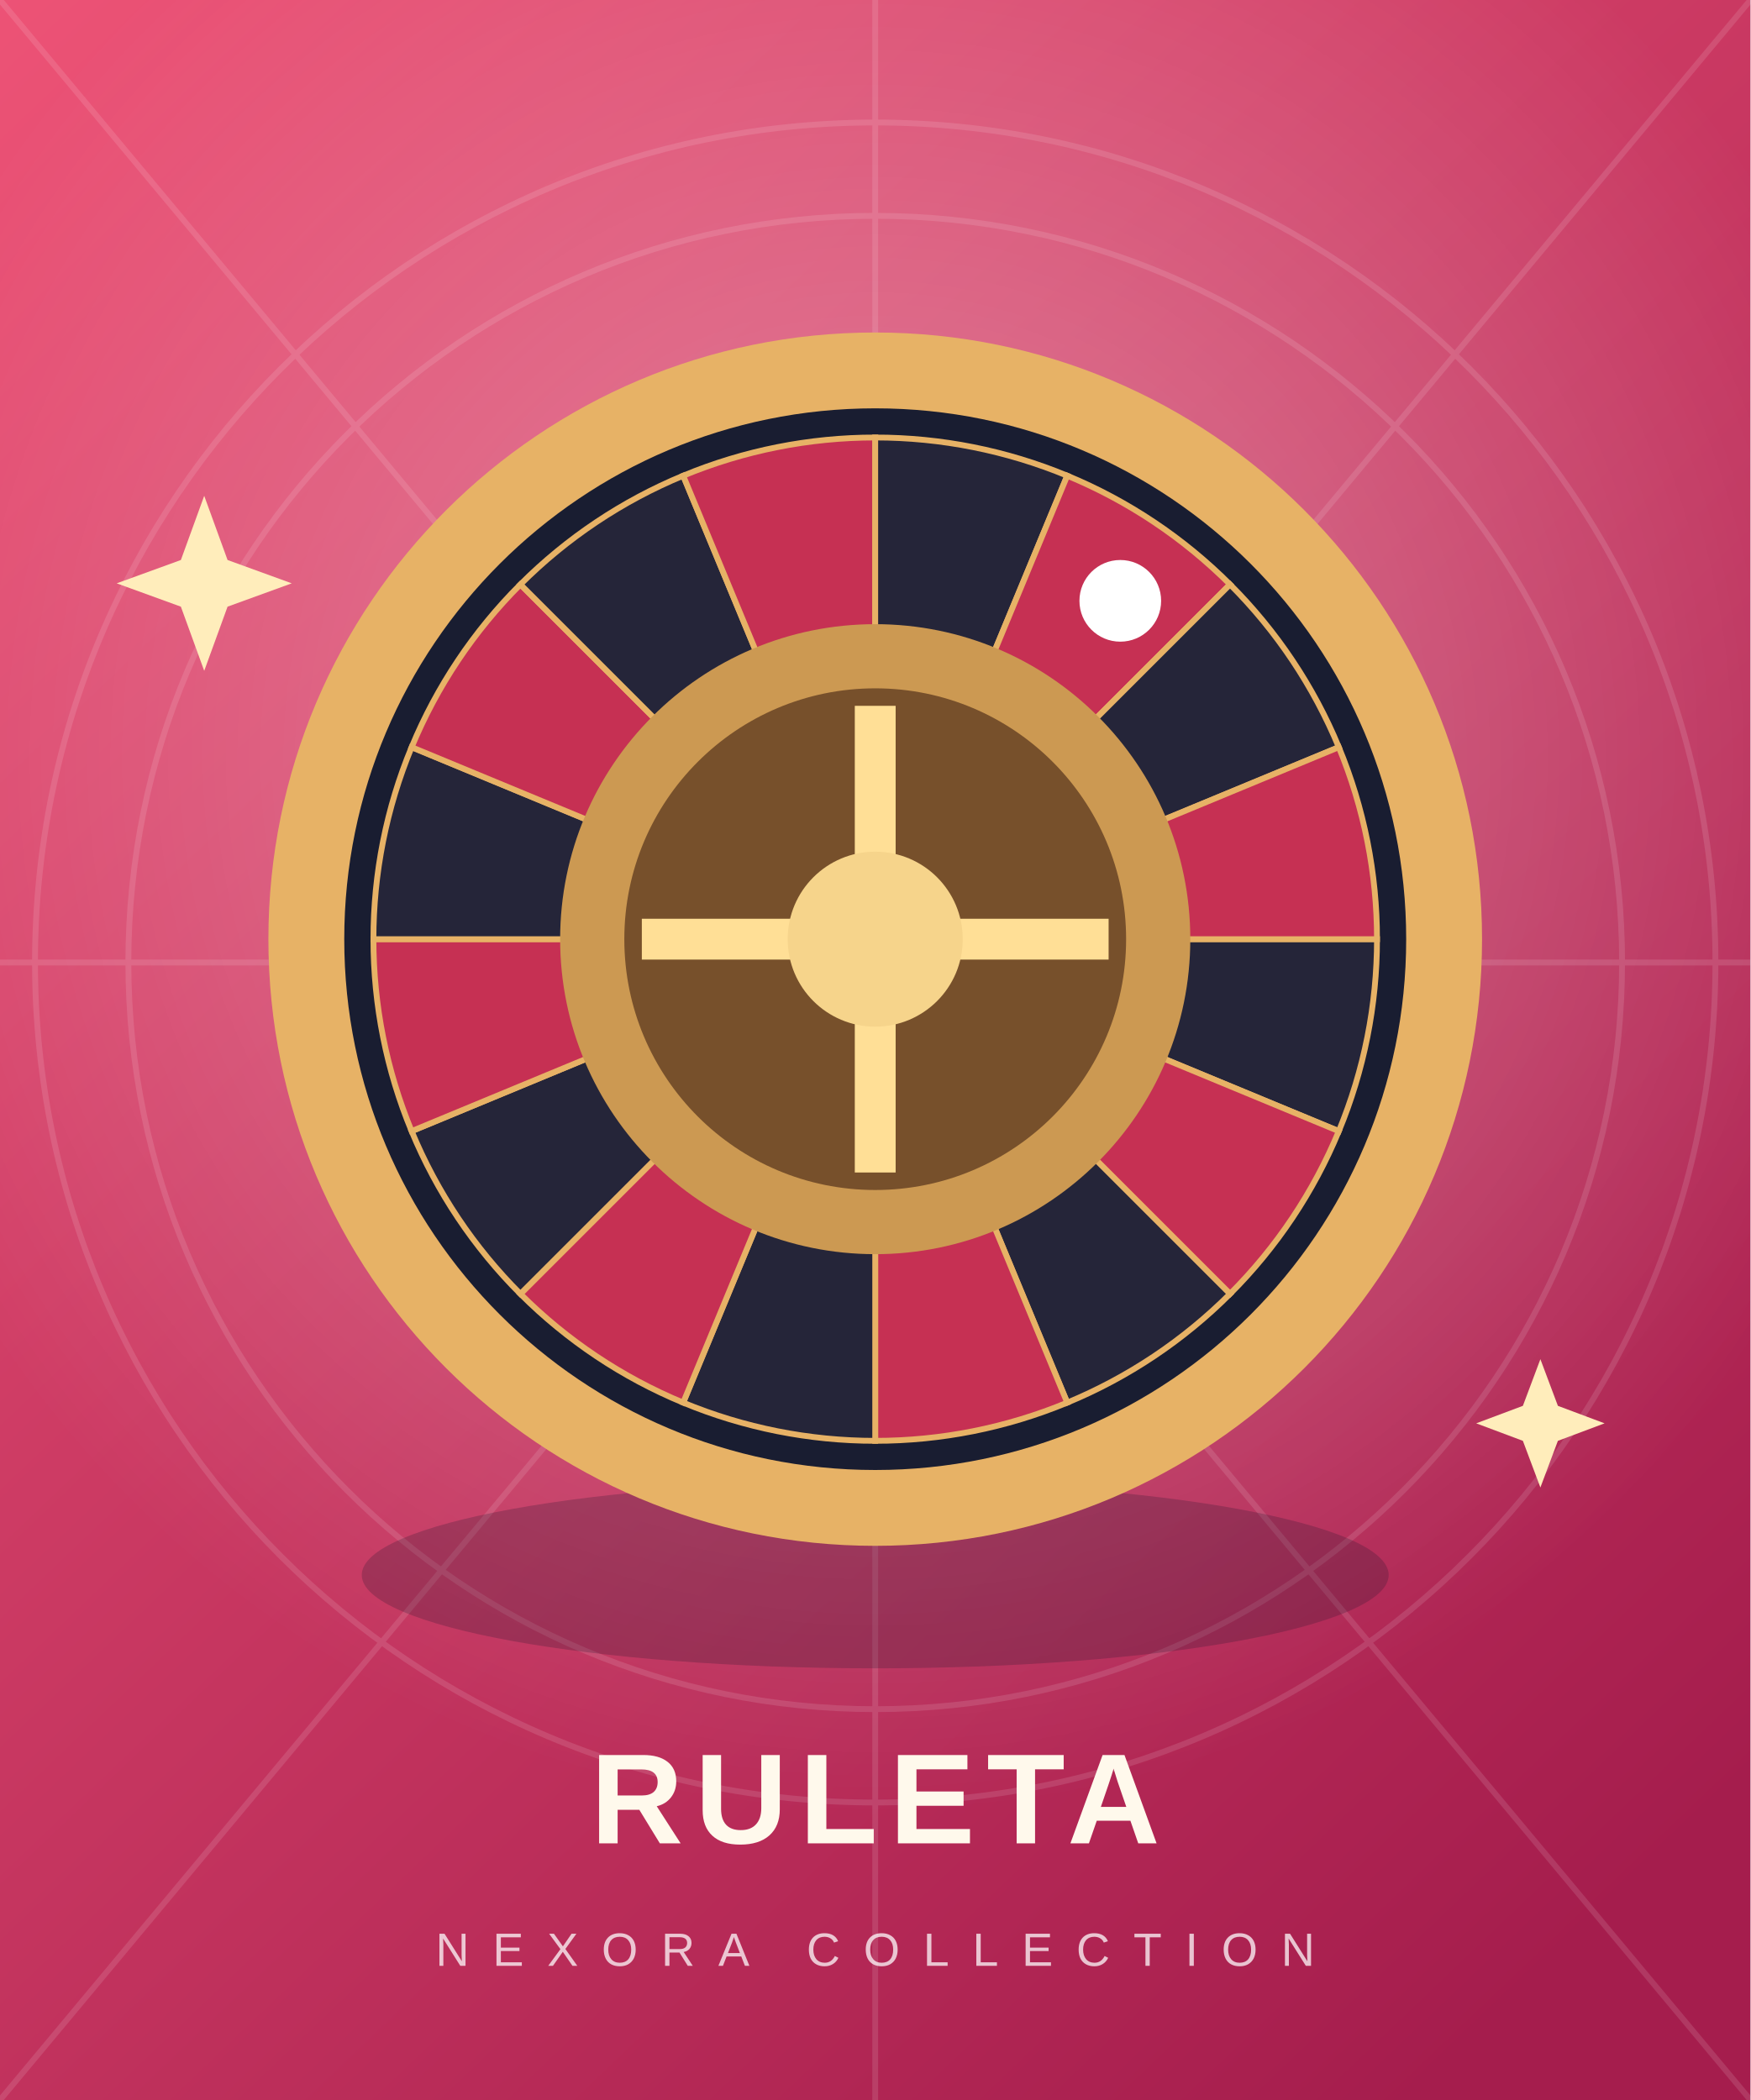
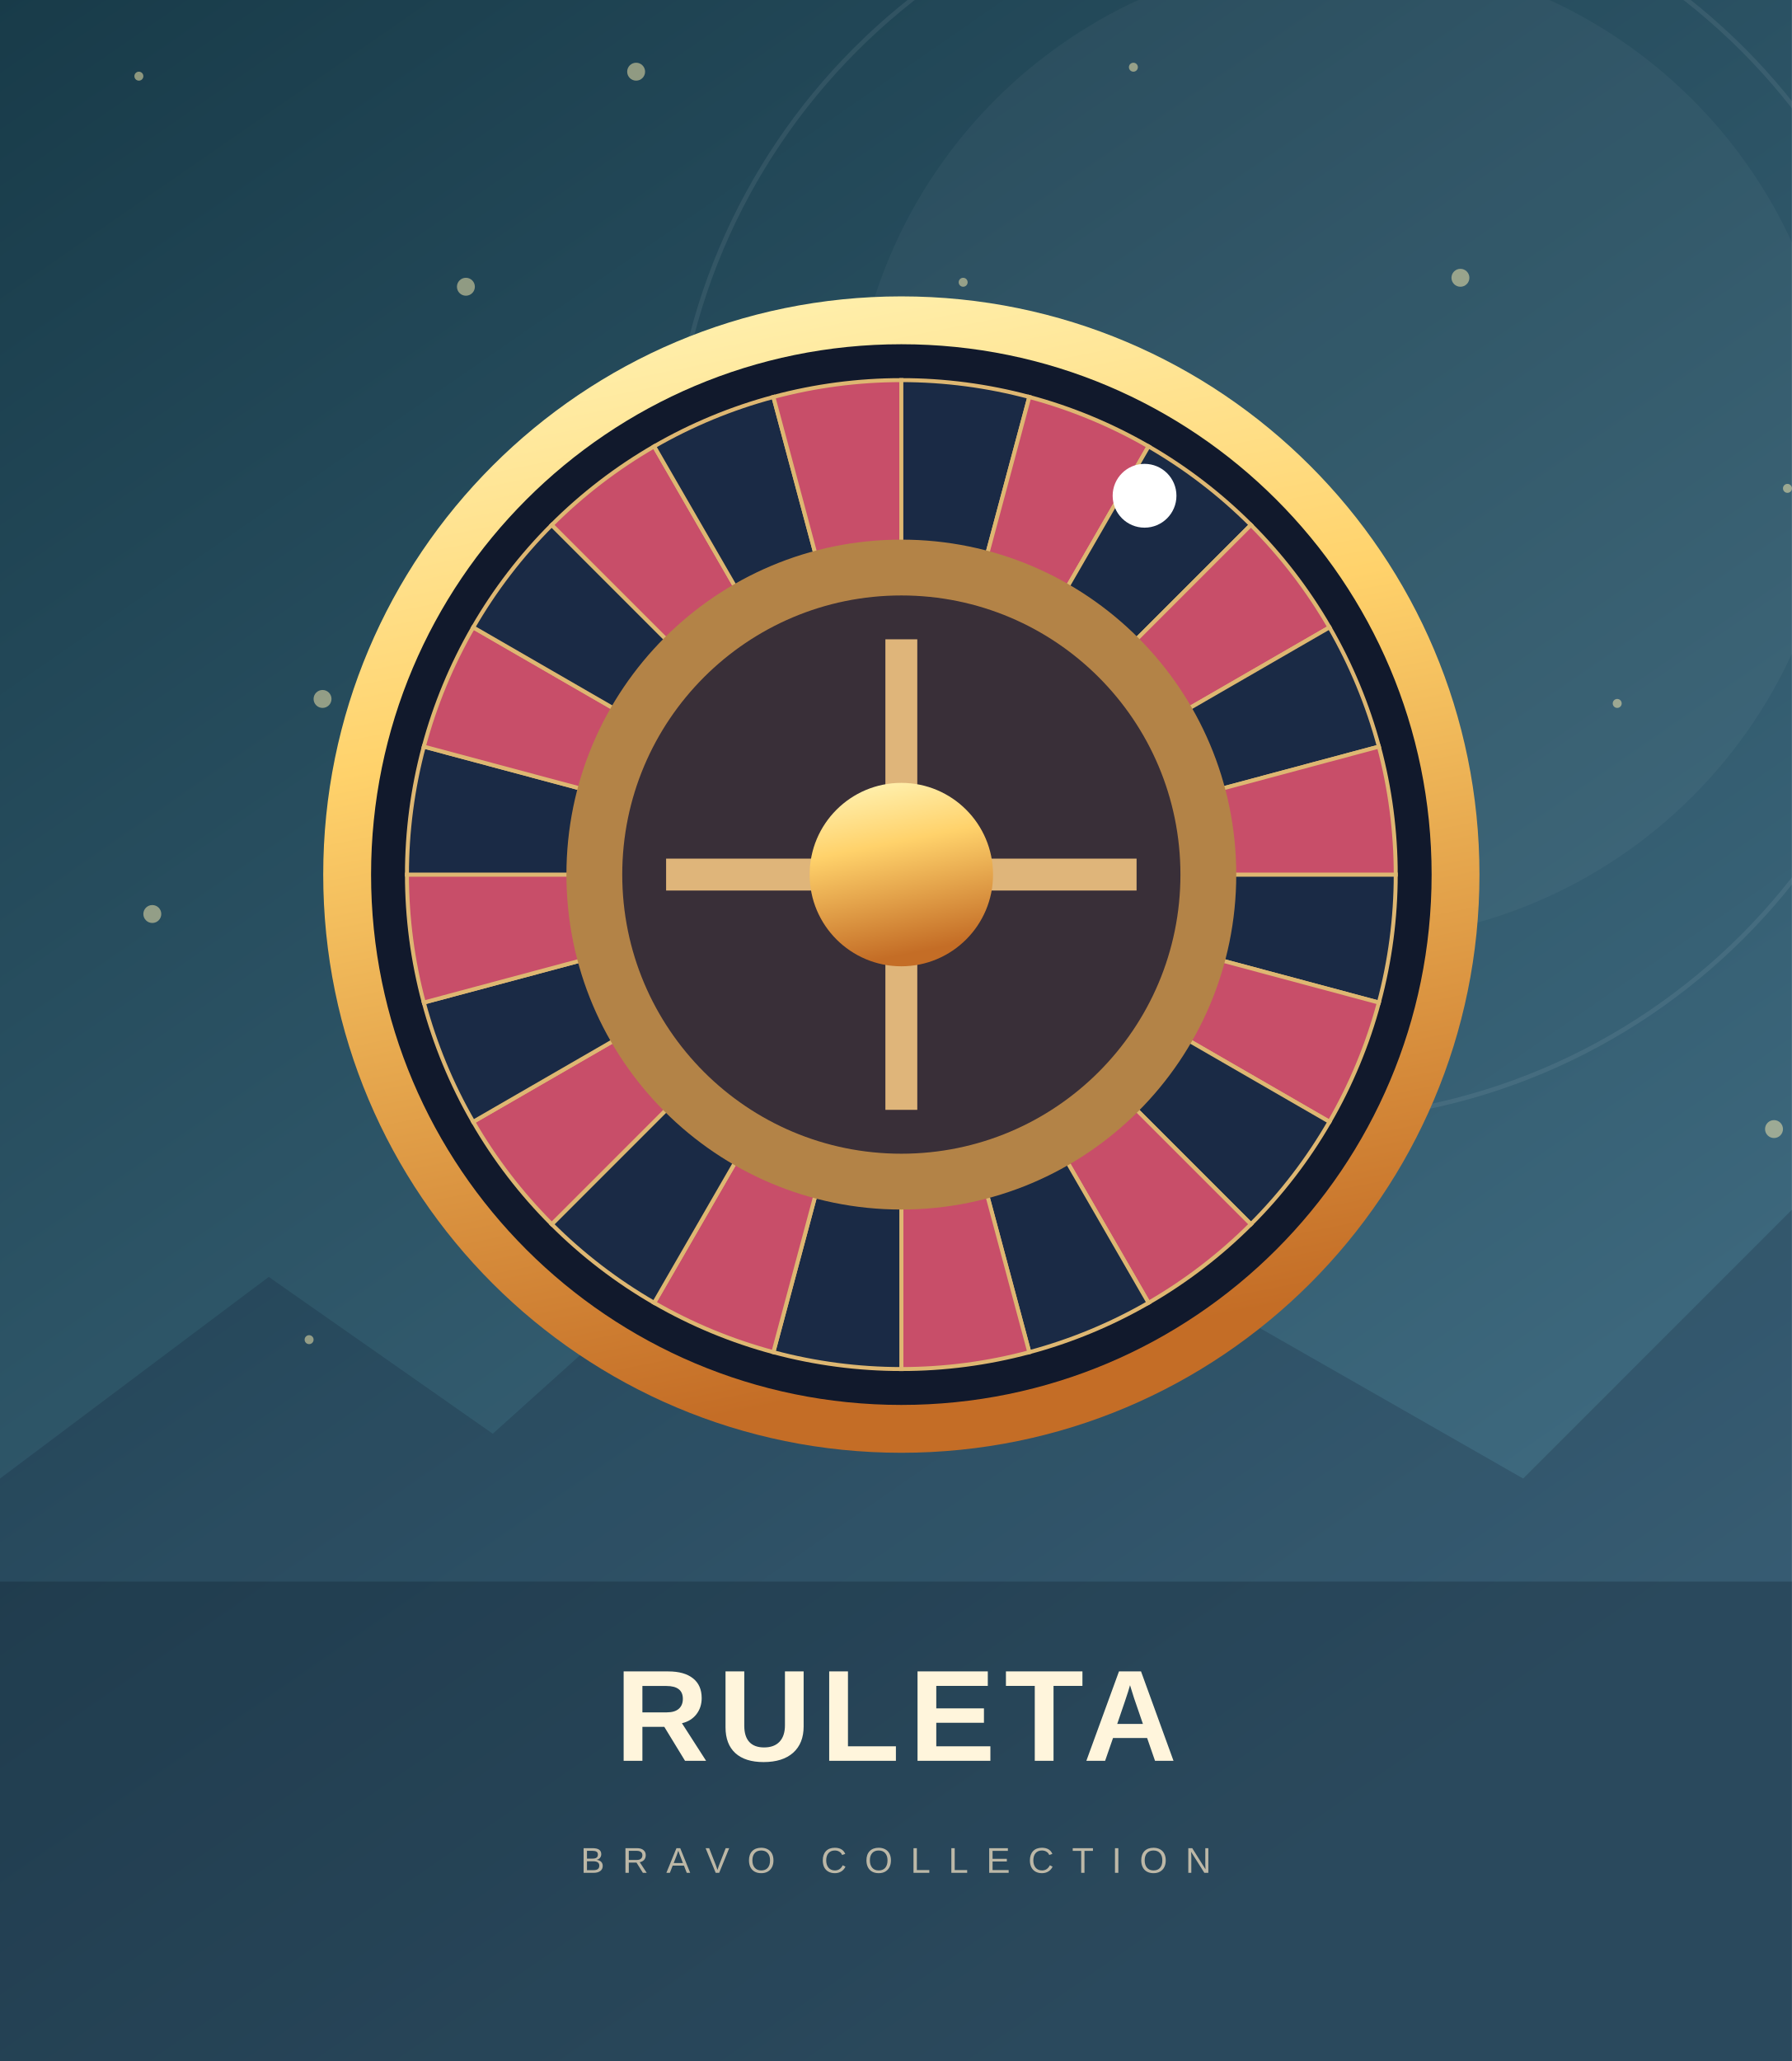
- <svg xmlns="http://www.w3.org/2000/svg" width="300" height="360" viewBox="0 0 300 360">
+ <svg xmlns="http://www.w3.org/2000/svg" viewBox="0 0 400 460">
  <defs>
-     <linearGradient id="bg" x2=".8" y2="1">
-       <stop stop-color="#ed5376" />
-       <stop offset="1" stop-color="#a51d4d" />
+     <linearGradient id="gold" x2=".2" y2="1">
+       <stop stop-color="#fff6bb" />
+       <stop offset=".4" stop-color="#ffd26b" />
+       <stop offset="1" stop-color="#c46d26" />
    </linearGradient>
-     <linearGradient id="gold" x2="0" y2="1">
-       <stop stop-color="#fff6cd" />
-       <stop offset=".5" stop-color="#ffe9a1" />
-       <stop offset="1" stop-color="#d89228" />
+     <linearGradient id="pink" x2="1" y2="1">
+       <stop stop-color="#ffa2eb" />
+       <stop offset=".4" stop-color="#d535a0" />
+       <stop offset="1" stop-color="#512986" />
    </linearGradient>
-     <radialGradient id="shine">
-       <stop stop-color="#ffffff" stop-opacity=".36" />
-       <stop offset="1" stop-color="#ffffff" stop-opacity="0" />
+     <radialGradient id="ball" cx=".3" cy=".2" r=".85">
+       <stop stop-color="#ffffff" />
+       <stop offset=".6" stop-color="#cbd8e7" />
+       <stop offset="1" stop-color="#637898" />
    </radialGradient>
+     <linearGradient id="blue" x2=".6" y2="1">
+       <stop stop-color="#73e9ff" />
+       <stop offset=".4" stop-color="#3579e2" />
+       <stop offset="1" stop-color="#262765" />
+     </linearGradient>
  </defs>
-   <rect width="300" height="360" fill="url(#bg)" />
-   <circle cx="150" cy="130" r="180" fill="url(#shine)" />
-   <g fill="none" stroke="#fff" opacity=".12">
-     <circle cx="150" cy="165" r="128" />
-     <circle cx="150" cy="165" r="144" />
-     <path d="M0 0l300 360M300 0L0 360M150 0v360M0 165h300" />
+   <defs>
+     <linearGradient id="scene" x2=".6" y2="1">
+       <stop stop-color="#183b49" />
+       <stop offset="1" stop-color="#416d83" />
+     </linearGradient>
+   </defs>
+   <rect width="400" height="460" fill="url(#scene)" />
+   <circle cx="300" cy="100" r="110" fill="#ffffff09" />
+   <circle cx="290" cy="110" r="140" fill="none" stroke="#ffffff12" />
+   <path d="M0 330 60 285 110 320 160 275 210 320 270 290 340 330 400 270v190H0Z" fill="#10183435" />
+   <circle cx="31" cy="17" r="1" fill="#ffefb0" opacity=".5" />
+   <circle cx="104" cy="64" r="2" fill="#ffefb0" opacity=".5" />
+   <circle cx="177" cy="111" r="1" fill="#ffefb0" opacity=".5" />
+   <circle cx="250" cy="158" r="2" fill="#ffefb0" opacity=".5" />
+   <circle cx="323" cy="205" r="1" fill="#ffefb0" opacity=".5" />
+   <circle cx="396" cy="252" r="2" fill="#ffefb0" opacity=".5" />
+   <circle cx="69" cy="299" r="1" fill="#ffefb0" opacity=".5" />
+   <circle cx="142" cy="16" r="2" fill="#ffefb0" opacity=".5" />
+   <circle cx="215" cy="63" r="1" fill="#ffefb0" opacity=".5" />
+   <circle cx="288" cy="110" r="2" fill="#ffefb0" opacity=".5" />
+   <circle cx="361" cy="157" r="1" fill="#ffefb0" opacity=".5" />
+   <circle cx="34" cy="204" r="2" fill="#ffefb0" opacity=".5" />
+   <circle cx="107" cy="251" r="1" fill="#ffefb0" opacity=".5" />
+   <circle cx="180" cy="298" r="2" fill="#ffefb0" opacity=".5" />
+   <circle cx="253" cy="15" r="1" fill="#ffefb0" opacity=".5" />
+   <circle cx="326" cy="62" r="2" fill="#ffefb0" opacity=".5" />
+   <circle cx="399" cy="109" r="1" fill="#ffefb0" opacity=".5" />
+   <circle cx="72" cy="156" r="2" fill="#ffefb0" opacity=".5" />
+   <circle cx="145" cy="203" r="1" fill="#ffefb0" opacity=".5" />
+   <circle cx="218" cy="250" r="2" fill="#ffefb0" opacity=".5" />
+   <g transform="translate(41 35) scale(.89)">
+     <circle cx="180" cy="180" r="145" fill="url(#gold)" />
+     <circle cx="180" cy="180" r="133" fill="#11192c" />
+     <path d="M180 180L304.0 180.0A124 124 0 0 1 299.775 212.094Z" fill="#1a2a45" stroke="#deb772" stroke-width="1" />
+     <path d="M180 180L299.775 212.094A124 124 0 0 1 287.387 242.0Z" fill="#c84e69" stroke="#deb772" stroke-width="1" />
+     <path d="M180 180L287.387 242.0A124 124 0 0 1 267.681 267.681Z" fill="#1a2a45" stroke="#deb772" stroke-width="1" />
+     <path d="M180 180L267.681 267.681A124 124 0 0 1 242.0 287.387Z" fill="#c84e69" stroke="#deb772" stroke-width="1" />
+     <path d="M180 180L242.0 287.387A124 124 0 0 1 212.094 299.775Z" fill="#1a2a45" stroke="#deb772" stroke-width="1" />
+     <path d="M180 180L212.094 299.775A124 124 0 0 1 180.0 304.0Z" fill="#c84e69" stroke="#deb772" stroke-width="1" />
+     <path d="M180 180L180.0 304.0A124 124 0 0 1 147.906 299.775Z" fill="#1a2a45" stroke="#deb772" stroke-width="1" />
+     <path d="M180 180L147.906 299.775A124 124 0 0 1 118 287.387Z" fill="#c84e69" stroke="#deb772" stroke-width="1" />
+     <path d="M180 180L118 287.387A124 124 0 0 1 92.319 267.681Z" fill="#1a2a45" stroke="#deb772" stroke-width="1" />
+     <path d="M180 180L92.319 267.681A124 124 0 0 1 72.613 242.0Z" fill="#c84e69" stroke="#deb772" stroke-width="1" />
+     <path d="M180 180L72.613 242.0A124 124 0 0 1 60.225 212.094Z" fill="#1a2a45" stroke="#deb772" stroke-width="1" />
+     <path d="M180 180L60.225 212.094A124 124 0 0 1 56.0 180Z" fill="#c84e69" stroke="#deb772" stroke-width="1" />
+     <path d="M180 180L56.0 180A124 124 0 0 1 60.225 147.906Z" fill="#1a2a45" stroke="#deb772" stroke-width="1" />
+     <path d="M180 180L60.225 147.906A124 124 0 0 1 72.613 118Z" fill="#c84e69" stroke="#deb772" stroke-width="1" />
+     <path d="M180 180L72.613 118A124 124 0 0 1 92.319 92.319Z" fill="#1a2a45" stroke="#deb772" stroke-width="1" />
+     <path d="M180 180L92.319 92.319A124 124 0 0 1 118 72.613Z" fill="#c84e69" stroke="#deb772" stroke-width="1" />
+     <path d="M180 180L118 72.613A124 124 0 0 1 147.906 60.225Z" fill="#1a2a45" stroke="#deb772" stroke-width="1" />
+     <path d="M180 180L147.906 60.225A124 124 0 0 1 180 56.0Z" fill="#c84e69" stroke="#deb772" stroke-width="1" />
+     <path d="M180 180L180 56.0A124 124 0 0 1 212.094 60.225Z" fill="#1a2a45" stroke="#deb772" stroke-width="1" />
+     <path d="M180 180L212.094 60.225A124 124 0 0 1 242 72.613Z" fill="#c84e69" stroke="#deb772" stroke-width="1" />
+     <path d="M180 180L242.0 72.613A124 124 0 0 1 267.681 92.319Z" fill="#1a2a45" stroke="#deb772" stroke-width="1" />
+     <path d="M180 180L267.681 92.319A124 124 0 0 1 287.387 118Z" fill="#c84e69" stroke="#deb772" stroke-width="1" />
+     <path d="M180 180L287.387 118A124 124 0 0 1 299.775 147.906Z" fill="#1a2a45" stroke="#deb772" stroke-width="1" />
+     <path d="M180 180L299.775 147.906A124 124 0 0 1 304.0 180Z" fill="#c84e69" stroke="#deb772" stroke-width="1" />
+     <circle cx="180" cy="180" r="84" fill="#b38347" />
+     <circle cx="180" cy="180" r="70" fill="#392f38" />
+     <path d="M121 180h118M180 121v118" stroke="#dfb57a" stroke-width="8" />
+     <circle cx="180" cy="180" r="23" fill="url(#gold)" />
+     <circle cx="241" cy="85" r="8" fill="white" />
  </g>
-   <ellipse cx="150" cy="270" rx="88" ry="16" fill="#17112a" opacity=".22" />
-   <circle cx="150" cy="161" r="104" fill="#e7b266" />
-   <circle cx="150" cy="161" r="91" fill="#191d31" />
-   <path d="M150 161L236.0 161.0A86 86 0 0 1 229.454 193.911Z" fill="#252539" stroke="#e7b266" />
-   <path d="M150 161L229.454 193.911A86 86 0 0 1 210.811 221.811Z" fill="#c63053" stroke="#e7b266" />
-   <path d="M150 161L210.811 221.811A86 86 0 0 1 182.911 240.454Z" fill="#252539" stroke="#e7b266" />
-   <path d="M150 161L182.911 240.454A86 86 0 0 1 150.0 247.0Z" fill="#c63053" stroke="#e7b266" />
-   <path d="M150 161L150.0 247.0A86 86 0 0 1 117.089 240.454Z" fill="#252539" stroke="#e7b266" />
-   <path d="M150 161L117.089 240.454A86 86 0 0 1 89.189 221.811Z" fill="#c63053" stroke="#e7b266" />
-   <path d="M150 161L89.189 221.811A86 86 0 0 1 70.546 193.911Z" fill="#252539" stroke="#e7b266" />
-   <path d="M150 161L70.546 193.911A86 86 0 0 1 64.0 161.0Z" fill="#c63053" stroke="#e7b266" />
-   <path d="M150 161L64.0 161.0A86 86 0 0 1 70.546 128.089Z" fill="#252539" stroke="#e7b266" />
-   <path d="M150 161L70.546 128.089A86 86 0 0 1 89.189 100.189Z" fill="#c63053" stroke="#e7b266" />
-   <path d="M150 161L89.189 100.189A86 86 0 0 1 117.089 81.546Z" fill="#252539" stroke="#e7b266" />
-   <path d="M150 161L117.089 81.546A86 86 0 0 1 150 75.0Z" fill="#c63053" stroke="#e7b266" />
-   <path d="M150 161L150 75.0A86 86 0 0 1 182.911 81.546Z" fill="#252539" stroke="#e7b266" />
-   <path d="M150 161L182.911 81.546A86 86 0 0 1 210.811 100.189Z" fill="#c63053" stroke="#e7b266" />
-   <path d="M150 161L210.811 100.189A86 86 0 0 1 229.454 128.089Z" fill="#252539" stroke="#e7b266" />
-   <path d="M150 161L229.454 128.089A86 86 0 0 1 236.0 161Z" fill="#c63053" stroke="#e7b266" />
-   <circle cx="150" cy="161" r="54" fill="#cc9952" />
-   <circle cx="150" cy="161" r="43" fill="#77502b" />
-   <path d="M110 161h80M150 121v80" stroke="#ffdf96" stroke-width="7" />
-   <circle cx="150" cy="161" r="15" fill="#f6d48b" />
-   <circle cx="192" cy="103" r="7" fill="white" />
-   <path d="m35 85 4 11 11 4-11 4-4 11-4-11-11-4 11-4Z M264 233l3 8 8 3-8 3-3 8-3-8-8-3 8-3Z" fill="#ffedbb" />
-   <text x="150" y="316" text-anchor="middle" font-family="Arial,sans-serif" font-weight="900" letter-spacing="2" font-size="22" fill="#fff9ec">RULETA</text>
-   <text x="150" y="337" text-anchor="middle" font-family="Arial,sans-serif" letter-spacing="4" font-size="8" fill="#ffffffbb">NEXORA COLLECTION</text>
+   <path d="M0 353h400v107H0Z" fill="#0a142340" />
+   <text x="200" y="393" text-anchor="middle" font-family="Arial" font-size="29" font-weight="900" letter-spacing="2" fill="#fff5dc">RULETA</text>
+   <text x="200" y="418" text-anchor="middle" font-family="Arial" font-size="8" letter-spacing="4" fill="#ffebc9b0">BRAVO COLLECTION</text>
</svg>
